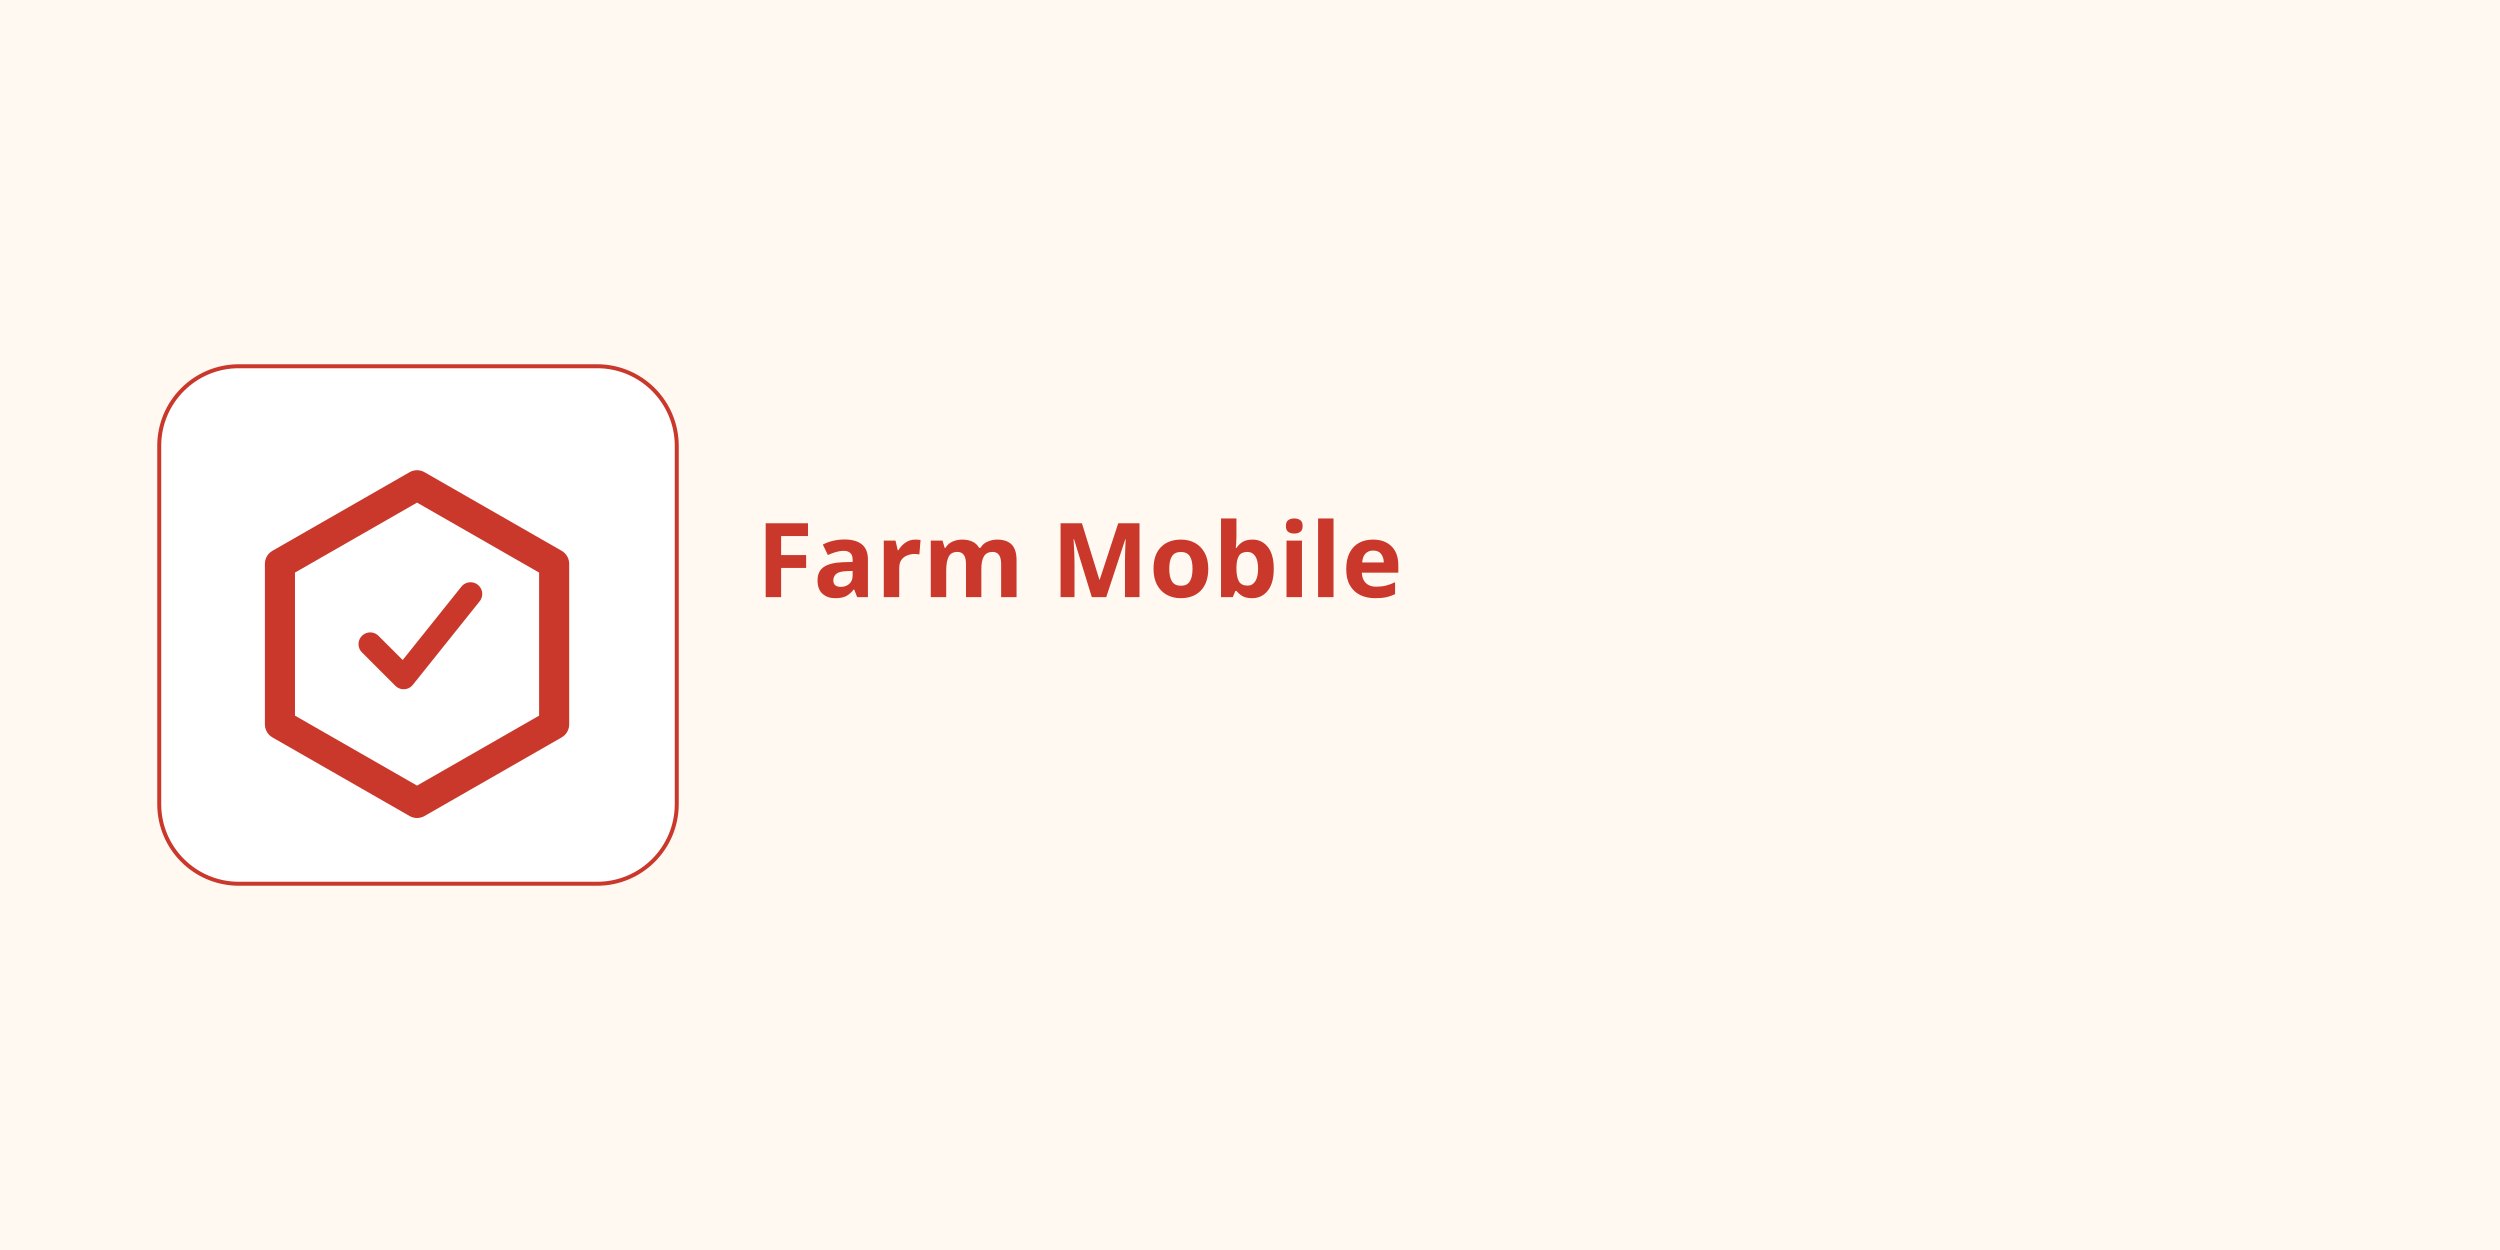
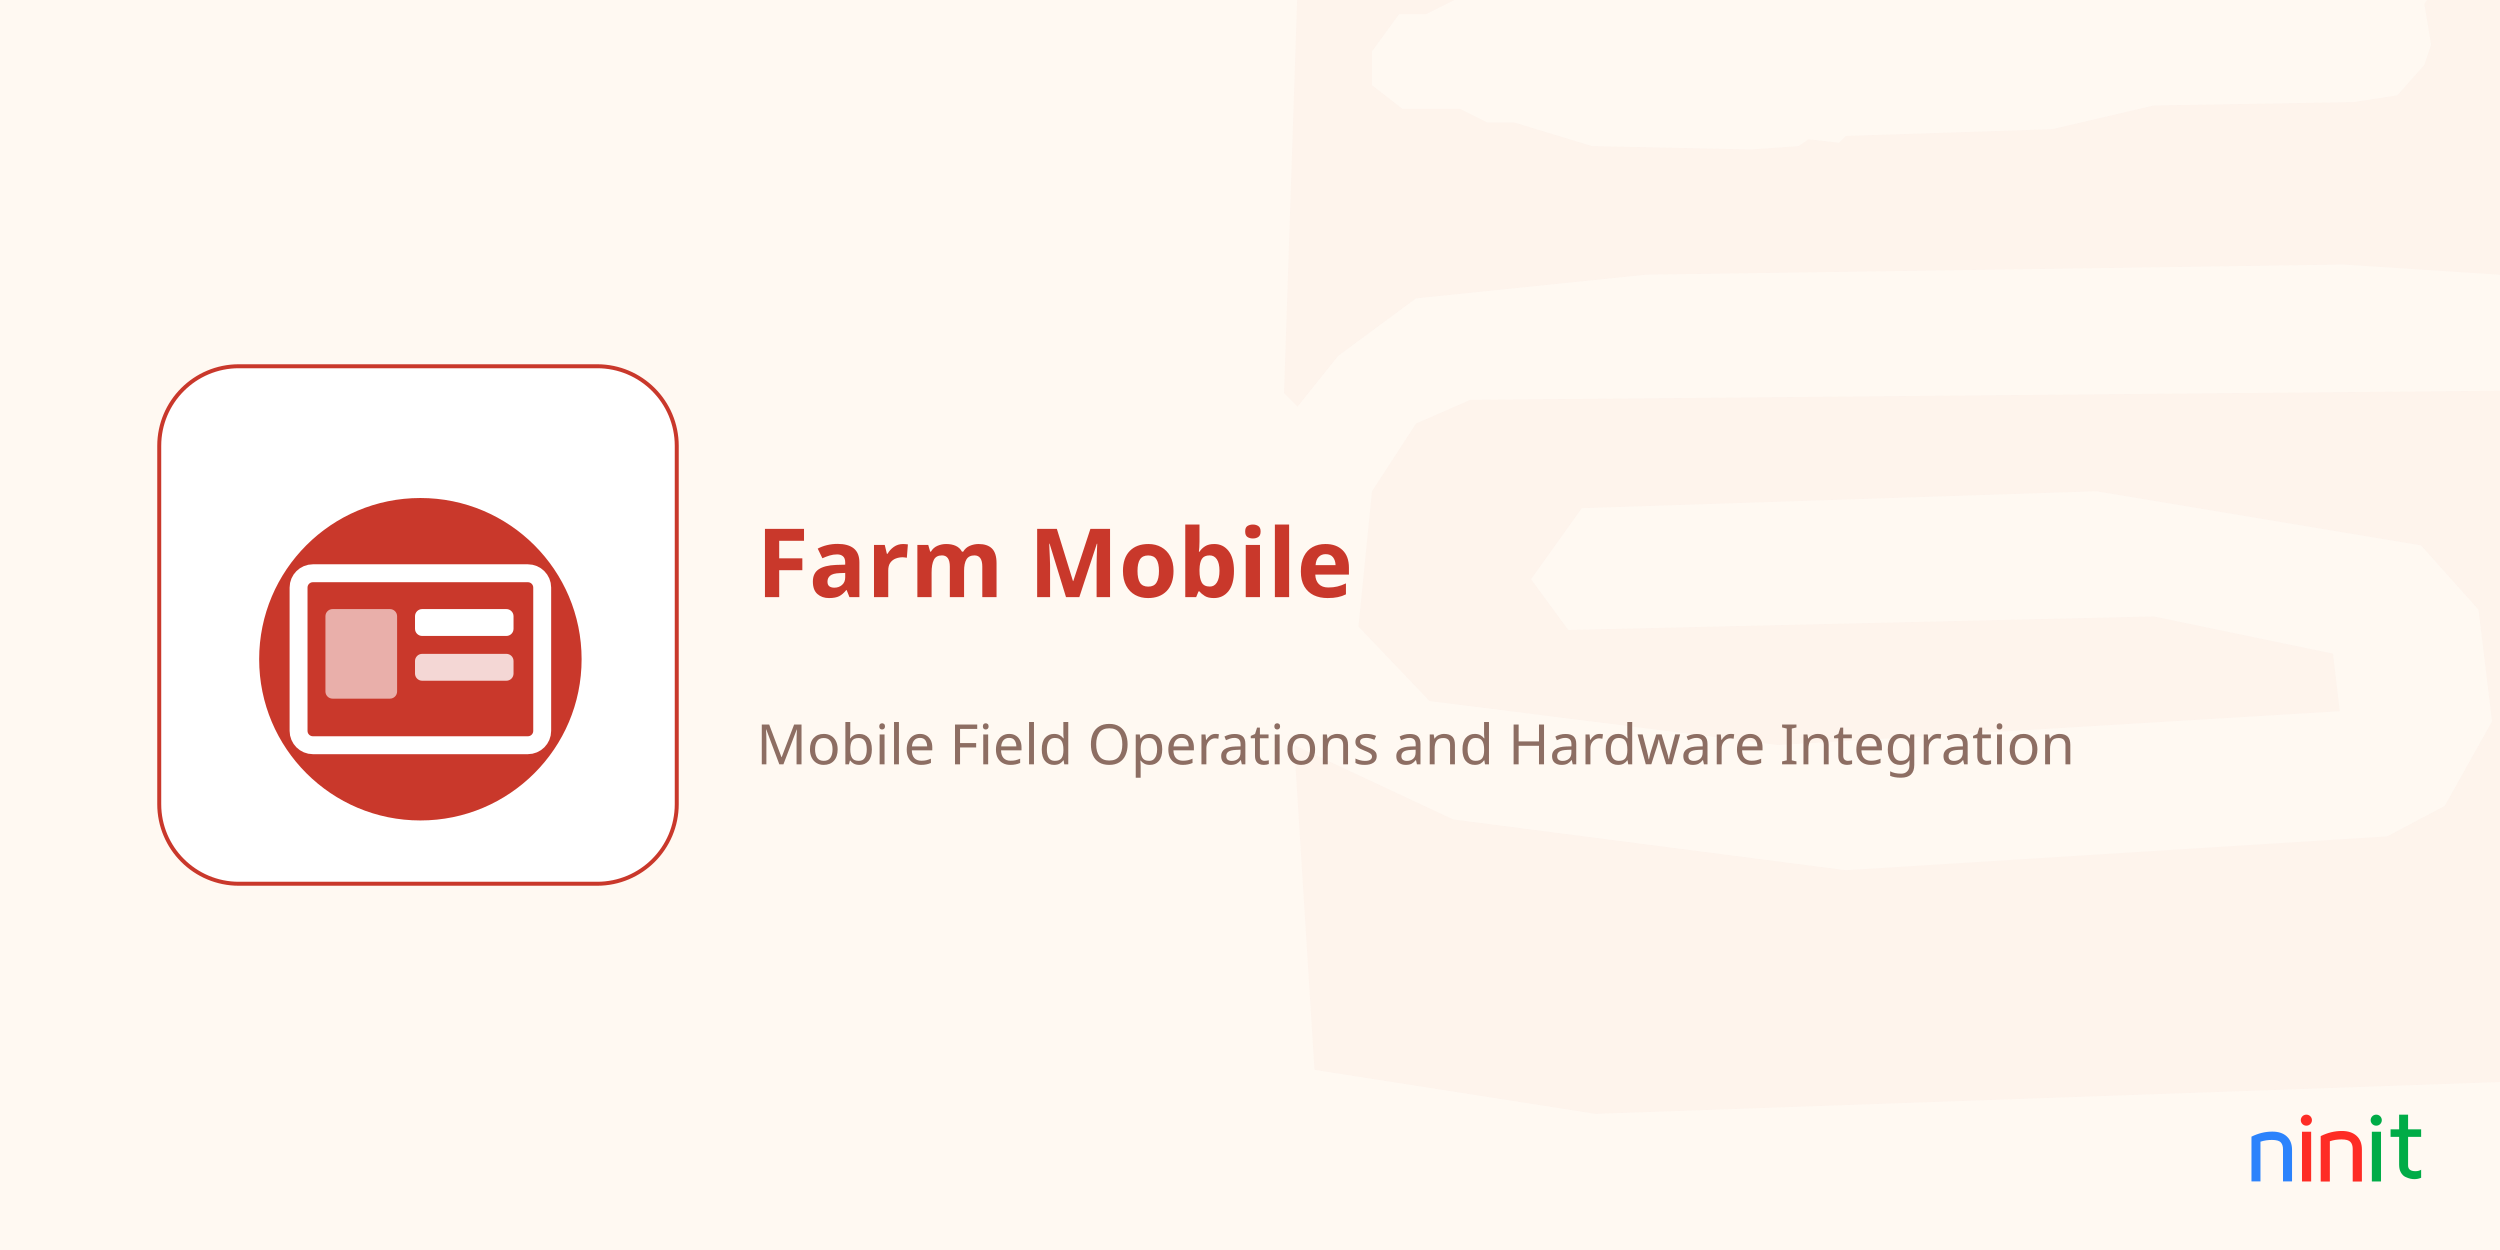
<svg xmlns="http://www.w3.org/2000/svg" width="628" height="314" viewBox="0 0 628 314">
  <rect width="628" height="314" fill="#FFF9F2" />
+   <g transform="translate(320, -50) scale(0.85)" opacity="0.03">
+     <path fill-rule="evenodd" fill="#C9382B" d="M 395,174 58,177 42,184 29,204 25,244 46,266 149,279 315,269 313,252 260,241 87,245 76,230 91,209 243,204 339,220 356,239 360,272 346,297 329,306 169,316 53,301 6,279 12,375 95,388 379,378 391,368 Z M 386,15 375,7 354,3 299,3 298,0 277,0 264,4 127,3 29,8 19,16 13,27 7,55 3,175 7,179 19,164 42,147 110,140 316,137 362,140 392,147 393,61 Z M 342,57 340,60 342,72 340,78 332,87 319,89 260,90 230,97 169,99 167,101 158,100 155,102 141,103 94,102 71,95 63,95 55,91 38,91 29,84 29,74 37,63 45,63 55,58 63,58 82,52 95,53 134,49 197,50 228,47 261,47 311,51 326,50 Z" />
+   </g>
  <rect x="40" y="92" width="130" height="130" rx="20" fill="white" stroke="#C9382B" stroke-width="1" />
-   <g transform="translate(51, 103) scale(0.42)">
-     <path d="M128,45 L210,92 L210,188 L128,235 L46,188 L46,92 Z" fill="none" stroke="#C9382B" stroke-width="18" stroke-linejoin="round" />
-     <path d="M100,140 L120,160 L160,110" stroke="#C9382B" stroke-width="14" fill="none" stroke-linecap="round" stroke-linejoin="round" />
+   <g transform="translate(48, 108) scale(0.45)">
+     <circle cx="128" cy="128" r="90" fill="#C9382B" />
+     <rect x="60" y="80" width="136" height="96" rx="8" fill="none" stroke="white" stroke-width="10" />
+     <rect x="75" y="100" width="40" height="50" rx="4" fill="white" opacity="0.6" />
+     <rect x="125" y="100" width="55" height="15" rx="4" fill="white" />
+     <rect x="125" y="125" width="55" height="15" rx="4" fill="white" opacity="0.8" />
  </g>
  <g transform="translate(190, 150)">
-     <text x="0" y="0" fill="#C9382B" font-family="'PingFang SC', 'Microsoft YaHei', 'SimHei', sans-serif" font-size="26" font-weight="bold">Farm Mobile</text>
+     <text x="0" y="0" fill="#C9382B" font-family="'PingFang SC', 'Microsoft YaHei', 'SimHei', 'Source Han Sans CN', sans-serif" font-size="24" font-weight="bold">Farm Mobile</text>
+     <text x="0" y="42" fill="#8D6E63" font-family="'PingFang SC', 'Microsoft YaHei', 'SimHei', 'Source Han Sans CN', sans-serif" font-size="14">Mobile Field Operations and Hardware Integration</text>
+   </g>
+   <g transform="translate(540, 280) scale(0.1)">
+     <path d="M605.1,55.8 L605.1,36.8 L626.6,36.8 L626.6,0 L649.1,0 L649.1,36.8 L681.9,36.8 L681.9,55.8 L649.1,55.8 L649.1,127.5 C649.1,137.2 655.2,142 667.4,142 C667.4,142 667.5,142 667.6,142 C673.2,142 678,140.8 681.9,138.4 L681.9,158.6 C676.3,160.9 670.7,162 665.1,162 C664.9,162 664.7,162 664.5,162 C661.5,162 658.3,161.6 654.9,160.9 C651.6,160.2 647.5,158.8 642.8,156.6 C638.1,154.5 634.2,150.8 631.2,145.5 C628.1,140.3 626.6,133.7 626.6,125.9 L626.6,55.8 L605.1,55.8 Z" fill="#00AC47" />
+     <path d="M555.1,13.9 C555.1,6.2 561.3,0 569,0 L569.3,0 C576.9,0 583.1,6.2 583.1,13.9 C583.1,21.5 576.9,27.7 569.3,27.7 L569,27.7 C561.3,27.7 555.1,21.5 555.1,13.9 Z M558.1,167.8 L558.1,43 L581.1,43 L581.1,167.8 L558.1,167.8 Z" fill="#00AC47" />
+     <path d="M429.6,168 L429.6,53.9 C446.9,45.3 464.7,41 482.8,41 C498.5,41 510.8,45.1 519.8,53.3 C528.7,61.5 533.1,72.9 533.1,87.5 L533.1,168 L510,168 L510,85.9 C510,78.6 508.2,72.8 504.4,68.6 C500.7,64.4 493.2,62.2 481.8,62.2 C471.7,62.2 461.9,63.7 452.6,66.8 L452.6,168 L429.6,168 Z" fill="#FE2C25" />
+     <path d="M379.6,13.9 C379.6,6.2 385.8,0 393.5,0 L393.7,0 C401.4,0 407.6,6.2 407.6,13.9 C407.6,21.5 401.4,27.7 393.7,27.7 L393.5,27.7 C385.8,27.7 379.6,21.5 379.6,13.9 Z M382.6,167.8 L382.6,43 L405.6,43 L405.6,167.8 L382.6,167.8 Z" fill="#FE2C25" />
+     <path d="M255.7,167.6 L255.7,55.3 C272.8,46.8 290.2,42.6 308.1,42.6 C323.6,42.6 335.7,46.6 344.4,54.7 C353.2,62.8 357.6,74 357.6,88.4 L357.6,167.6 L334.9,167.6 L334.9,86.8 C334.9,79.6 333.1,73.9 329.4,69.7 C325.7,65.6 318.3,63.5 307.1,63.5 C297.1,63.5 287.5,65 278.3,67.9 L278.3,167.6 L255.7,167.6 Z" fill="#2C83FC" />
  </g>
</svg>
